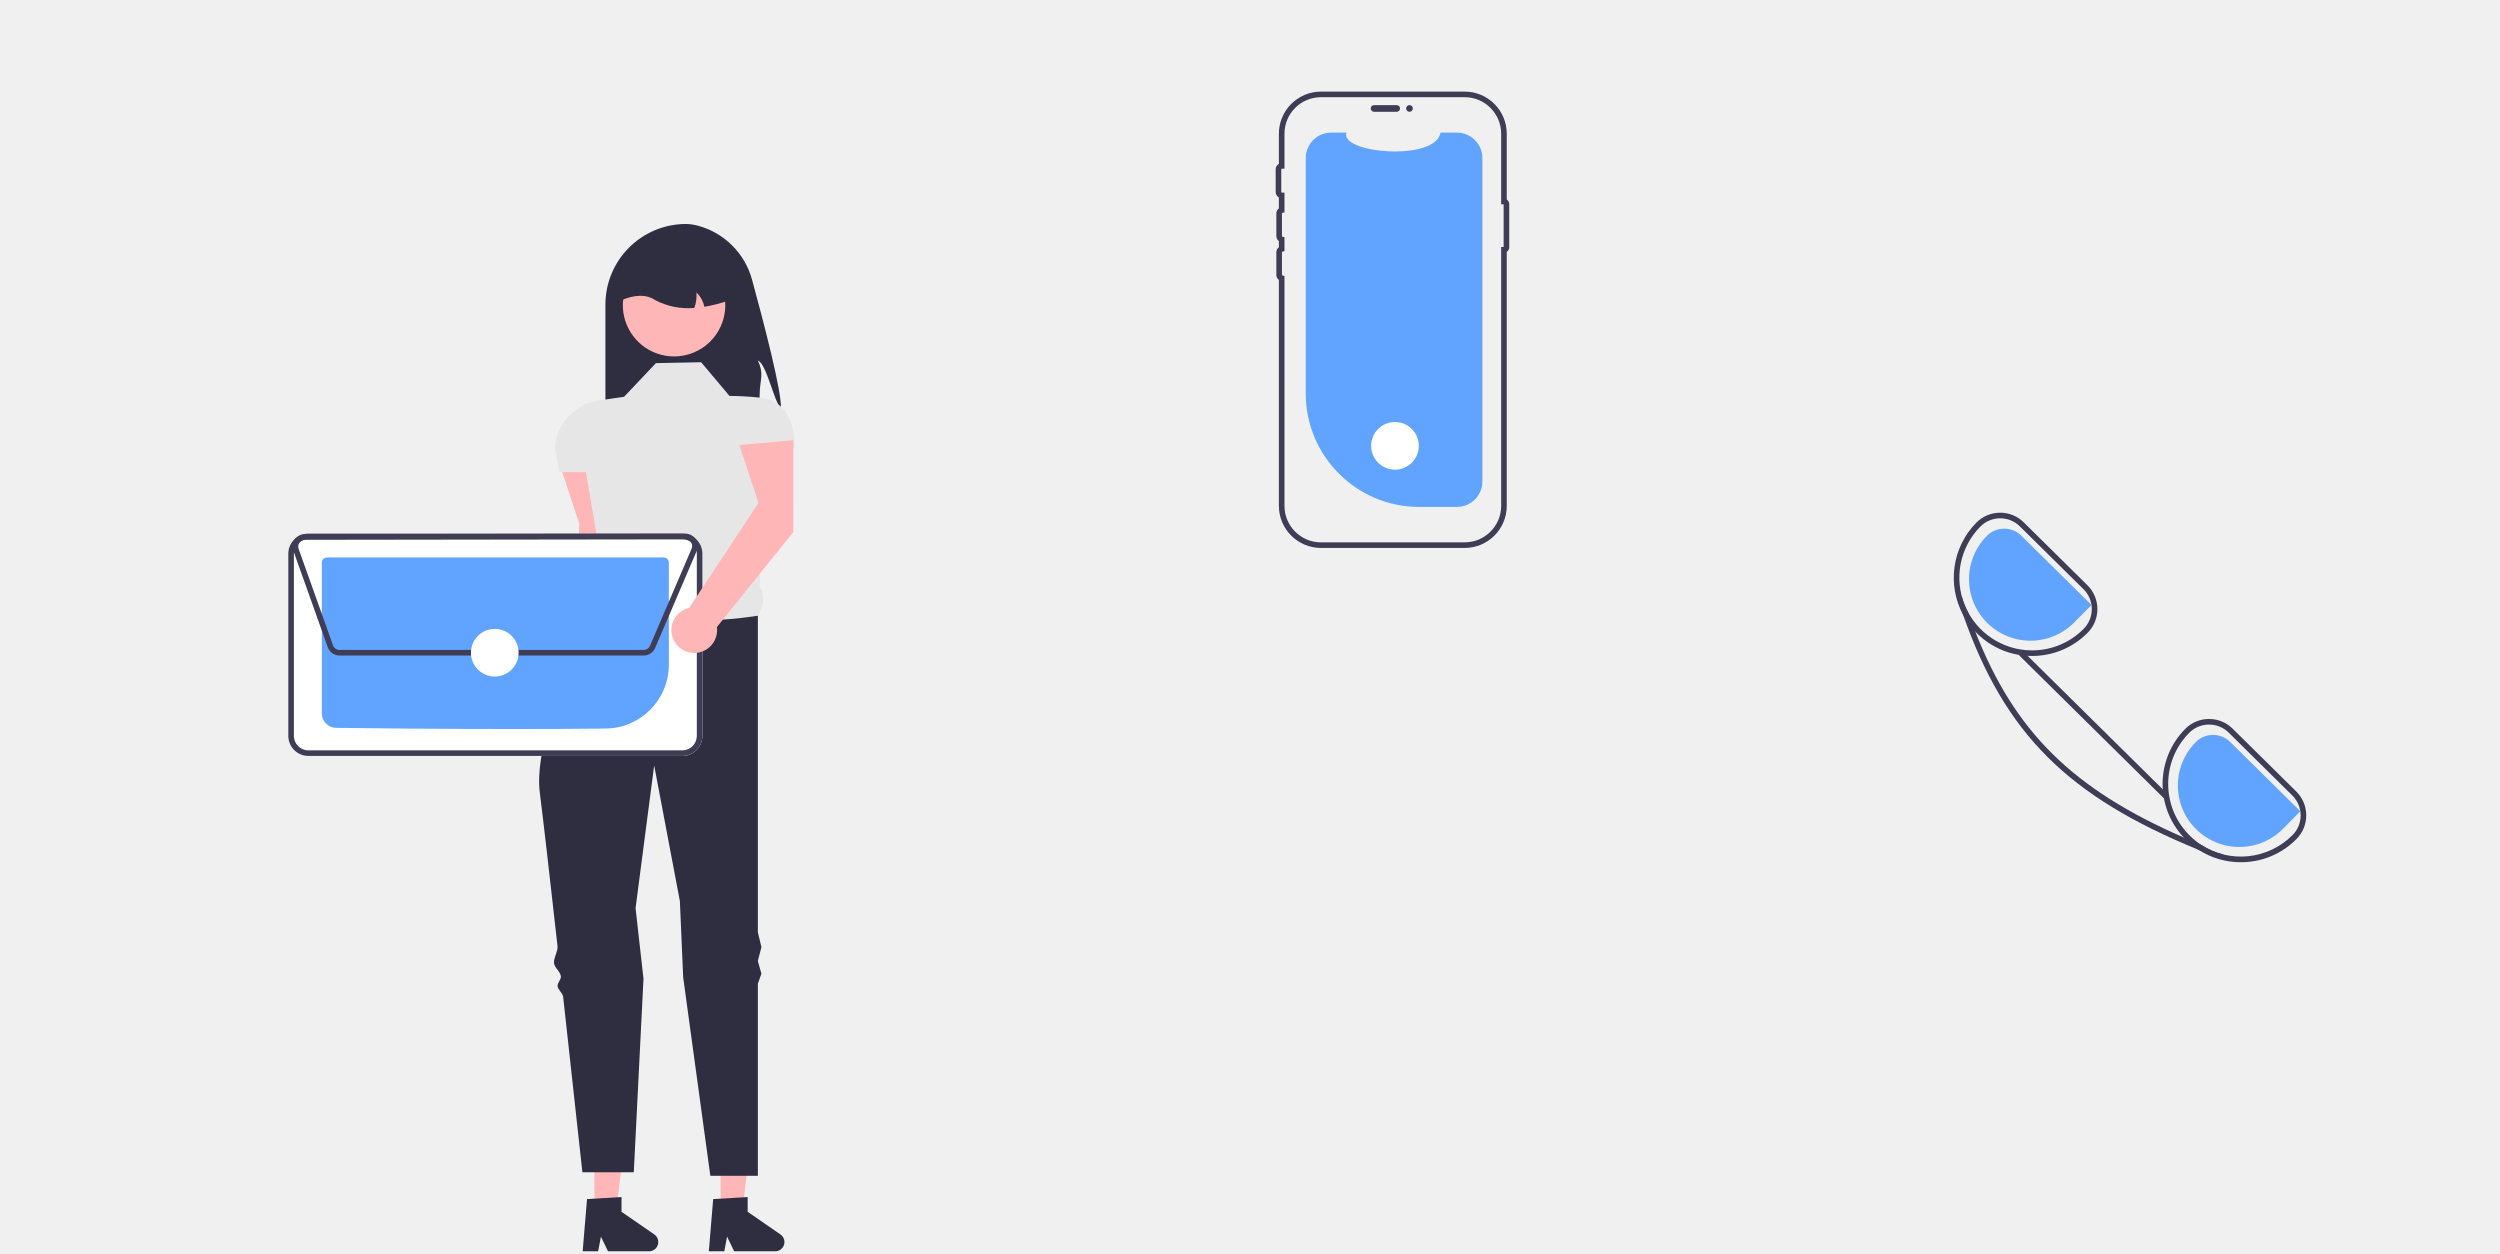
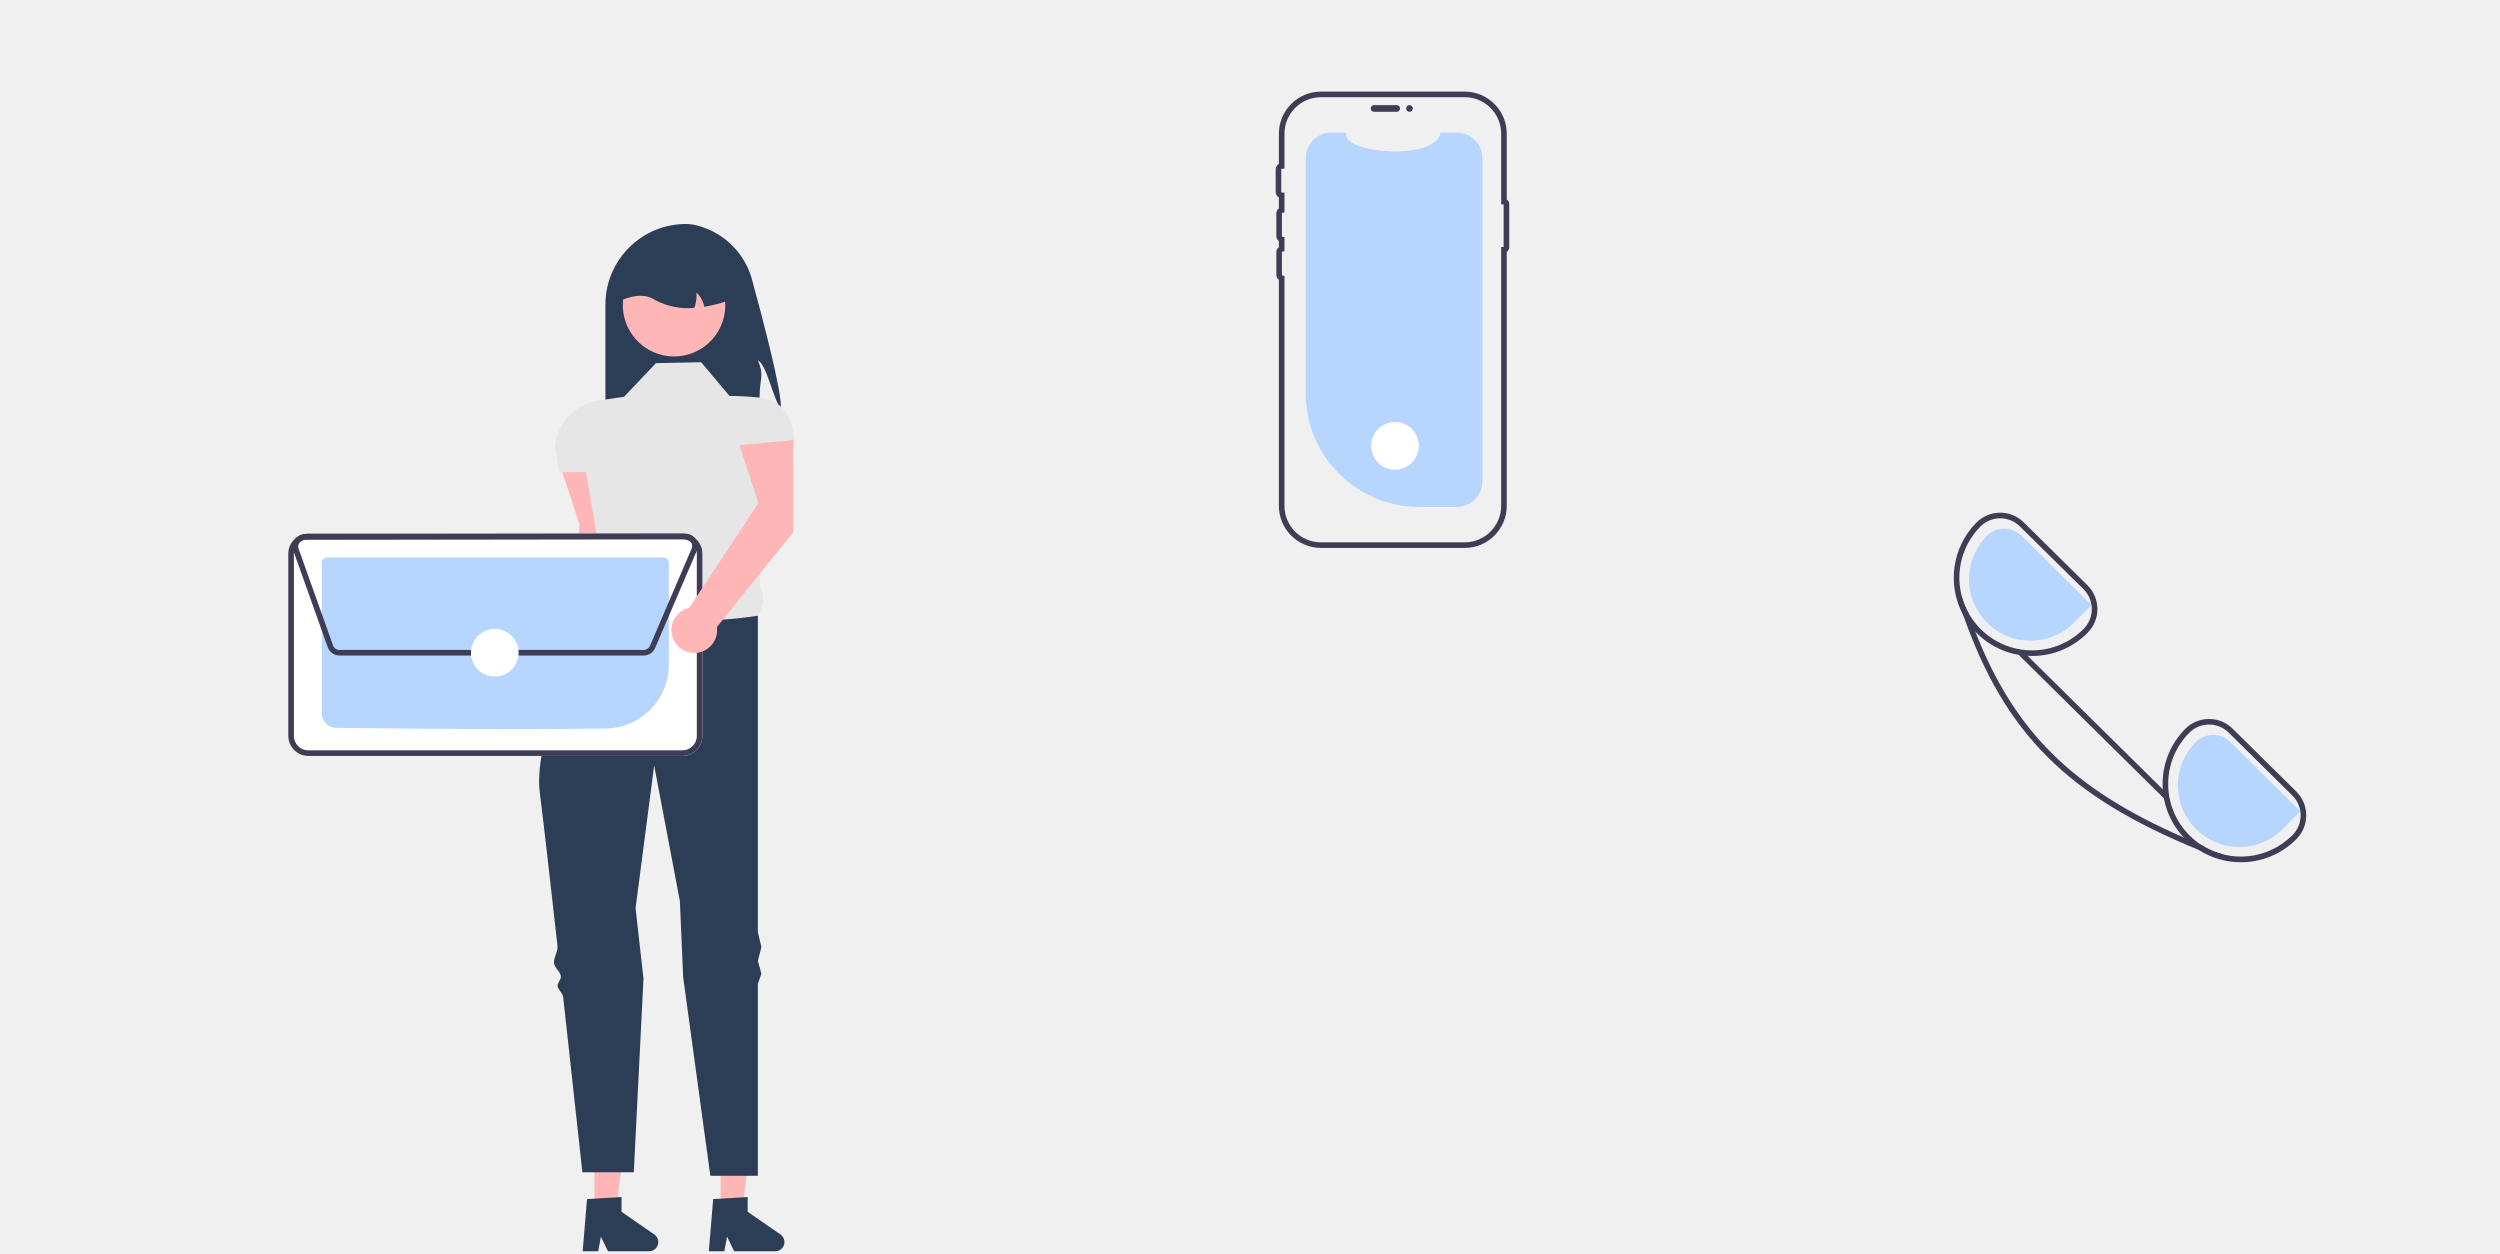
<svg xmlns="http://www.w3.org/2000/svg" width="894.249" height="448.282" viewBox="0 0 894.249 448.282" role="img" artist="Katerina Limpitsouni" source="https://undraw.co/">
  <path d="M447.37,674.141q-40.475,0-80.829-1.449c-38.44-1.381-78.19-2.808-115.136-23.299-25.845-14.333-48.735-37.329-66.194-66.504a223.77,223.77,0,0,1-25.369-63.604,261.476,261.476,0,0,1,.953-123.779,219.834,219.834,0,0,1,14.741-40.4c26.943-55.793,76.085-93.246,134.826-102.754a6.807,6.807,0,0,1,1.463-.031c.264.014.528.029.796.018l.346-.11a16.882,16.882,0,0,1,2.721-.698c90.594-13.487,186.365,13.802,276.952,78.914,70.042,50.351,162.868,77.464,283.781,82.889l1.717.09c33.66,1.934,66.218,15.811,94.16,40.133,27.579,24.006,48.287,56.034,59.884,92.624,1.426,4.461,2.733,9.104,3.884,13.801a26.039,26.039,0,0,1-6.941,24.69v.009l-.301.31c-.725.721-1.488,1.412-2.267,2.056l-.917.756c-7.727,6.365-13.83,11.394-21.135,15.299a64.983,64.983,0,0,1-15.419,5.821c-29.465,7.184-59.388,13.844-88.936,19.797-57.385,11.57-116.281,21.115-175.054,28.368A2269.141,2269.141,0,0,1,447.37,674.141Zm-136.232-419.845a3.507,3.507,0,0,0-.539.037c-58.192,9.419-106.869,46.504-133.544,101.745a217.624,217.624,0,0,0-14.595,40,259.188,259.188,0,0,0-.941,122.681,221.622,221.622,0,0,0,25.123,62.996c17.288,28.889,39.944,51.654,65.518,65.836,36.614,20.308,76.176,21.729,114.436,23.102a2266.314,2266.314,0,0,0,358.315-15.595c58.735-7.249,117.593-16.787,174.94-28.351,29.528-5.948,59.43-12.604,88.875-19.783a63.358,63.358,0,0,0,15.047-5.679c7.157-3.826,13.202-8.807,20.855-15.111l.917-.755c.67-.554,1.329-1.146,1.958-1.761l.181-.189c6.289-6.339,8.735-14.702,6.71-22.944v-.001c-1.139-4.646-2.432-9.24-3.844-13.655-23.69-74.746-84.974-127.569-152.496-131.447l-1.707-.09c-55.232-2.479-103.564-9.344-147.752-20.99-52.75-13.902-98.801-34.83-136.876-62.201-90.242-64.862-185.613-92.049-275.811-78.626a15.473,15.473,0,0,0-2.479.643l-.623.174a9.374,9.374,0,0,1-1.062-.013C311.537,254.307,311.335,254.296,311.138,254.296Z" transform="translate(-152.8755 -225.8589)" fill="#f0f0f0" />
-   <path d="M432.202,371.915c-2.498-2.397-5.053-15.762-8.242-17.118,2.384,5.269.653,6.663.64,12.446a39.123,39.123,0,0,1-1.141,9.745H369.435V334.825a28.847,28.847,0,0,1,28.848-28.848,17.214,17.214,0,0,1,4.276.626A27.428,27.428,0,0,1,421.909,326.007C426.028,341.061,432.578,366.119,432.202,371.915Z" transform="translate(-152.8755 -225.8589)" fill="#2f2e41" />
+   <path d="M432.202,371.915c-2.498-2.397-5.053-15.762-8.242-17.118,2.384,5.269.653,6.663.64,12.446a39.123,39.123,0,0,1-1.141,9.745H369.435V334.825a28.847,28.847,0,0,1,28.848-28.848,17.214,17.214,0,0,1,4.276.626A27.428,27.428,0,0,1,421.909,326.007C426.028,341.061,432.578,366.119,432.202,371.915Z" transform="translate(-152.8755 -225.8589)" fill="#2C3E55" />
  <path d="M372.605,423.782l.027-32.863L353.314,392.645l6.818,20.726-3.191,52.096a8.173,8.173,0,1,0,9.89,6.889Z" transform="translate(-152.8755 -225.8589)" fill="#ffb6b6" />
  <polygon points="257.746 432.76 265.55 432.759 269.263 402.657 257.744 402.657 257.746 432.76" fill="#ffb6b6" />
-   <path d="M407.978,654.769l12.337-.736v5.286l11.729,8.101a3.302,3.302,0,0,1-1.876,6.019H415.481L412.949,668.209l-.988,5.228h-5.538Z" transform="translate(-152.8755 -225.8589)" fill="#2f2e41" />
+   <path d="M407.978,654.769l12.337-.736v5.286l11.729,8.101a3.302,3.302,0,0,1-1.876,6.019H415.481L412.949,668.209l-.988,5.228h-5.538Z" transform="translate(-152.8755 -225.8589)" fill="#2C3E55" />
  <polygon points="212.62 432.76 220.425 432.759 224.137 402.657 212.619 402.657 212.62 432.76" fill="#ffb6b6" />
-   <path d="M362.853,654.769l12.337-.736v5.286l11.729,8.101a3.302,3.302,0,0,1-1.876,6.019H370.355l-2.532-5.228-.988,5.228H361.297Z" transform="translate(-152.8755 -225.8589)" fill="#2f2e41" />
+   <path d="M362.853,654.769l12.337-.736v5.286l11.729,8.101a3.302,3.302,0,0,1-1.876,6.019H370.355l-2.532-5.228-.988,5.228H361.297Z" transform="translate(-152.8755 -225.8589)" fill="#2C3E55" />
  <path d="M403.672,355.43l-16.167.317-11.412,12.046-9.149,1.342a18.266,18.266,0,0,0-15.577,16.897v0l1.585,8.706h9.51l5.502,32.303c-2.139,5.451-2.285,9.754,2.107,11.444l13.631,25.678L423.96,446.094c2.042-3.51,2.696-7.036.609-10.464l2.878-49.45h9.677v0c0-9.249-3.128-17.046-12.32-18.075a108.654,108.654,0,0,0-10.989-.629Z" transform="translate(-152.8755 -225.8589)" fill="#e6e6e6" />
-   <path d="M423.96,446.094s-39.309,6.974-53.891-7.608c0,0-1.48,2.513-3.711,6.682-.642,1.199-1.881,2.011-2.629,3.463-.68,1.32-2.429,2.942-3.17,4.439-.596,1.204.36,2.777-.26,4.078-7.468,15.664-16.193,37.759-14.322,52.348,1.206,9.409,3.698,31.302,6.322,54.816.205,1.837-1.455,4.197-1.249,6.049.194,1.746,2.255,2.984,2.45,4.734.129,1.162-1.31,2.348-1.181,3.508.141,1.273,1.85,2.522,1.991,3.79,3.594,32.468,6.886,62.781,6.886,62.781h18.386l3.469-69.232-2.835-25.236,6.657-51.038,9.193,48.502,1.183,27.297,9.715,70.975H423.96v-68.708l1.268-3.569-1.268-4.578,1.268-4.932-1.268-5.372Z" transform="translate(-152.8755 -225.8589)" fill="#2f2e41" />
+   <path d="M423.96,446.094s-39.309,6.974-53.891-7.608c0,0-1.48,2.513-3.711,6.682-.642,1.199-1.881,2.011-2.629,3.463-.68,1.32-2.429,2.942-3.17,4.439-.596,1.204.36,2.777-.26,4.078-7.468,15.664-16.193,37.759-14.322,52.348,1.206,9.409,3.698,31.302,6.322,54.816.205,1.837-1.455,4.197-1.249,6.049.194,1.746,2.255,2.984,2.45,4.734.129,1.162-1.31,2.348-1.181,3.508.141,1.273,1.85,2.522,1.991,3.79,3.594,32.468,6.886,62.781,6.886,62.781h18.386l3.469-69.232-2.835-25.236,6.657-51.038,9.193,48.502,1.183,27.297,9.715,70.975H423.96v-68.708l1.268-3.569-1.268-4.578,1.268-4.932-1.268-5.372Z" transform="translate(-152.8755 -225.8589)" fill="#2C3E55" />
  <path d="M408.634,346.055a18.326,18.326,0,1,1,3.175-15.314c.053.22.097.438.14.665A18.301,18.301,0,0,1,408.634,346.055Z" transform="translate(-152.8755 -225.8589)" fill="#ffb6b6" />
-   <path d="M404.813,335.598a9.633,9.633,0,0,0-2.815-5.104,13.142,13.142,0,0,1-.761,5.51,25.395,25.395,0,0,1-13.955-2.764c-3.233-2.194-7.348-2.004-12.141,0a17.75,17.75,0,0,1,17.752-17.752h3.17a17.756,17.756,0,0,1,17.752,17.752A52.852,52.852,0,0,1,404.813,335.598Z" transform="translate(-152.8755 -225.8589)" fill="#2f2e41" />
+   <path d="M404.813,335.598a9.633,9.633,0,0,0-2.815-5.104,13.142,13.142,0,0,1-.761,5.51,25.395,25.395,0,0,1-13.955-2.764c-3.233-2.194-7.348-2.004-12.141,0a17.75,17.75,0,0,1,17.752-17.752h3.17a17.756,17.756,0,0,1,17.752,17.752A52.852,52.852,0,0,1,404.813,335.598Z" transform="translate(-152.8755 -225.8589)" fill="#2C3E55" />
  <circle cx="113.249" cy="285" r="51" fill="#f0f0f0" />
  <circle cx="438.249" cy="51" r="51" fill="#f0f0f0" />
  <circle cx="843.249" cy="293" r="51" fill="#f0f0f0" />
-   <path d="M683.125,282.421V398.067A9.119,9.119,0,0,1,674.101,407.186a.802.802,0,0,1-.1.004H660.541a40.606,40.606,0,0,1-40.606-40.606v-84.163a9.123,9.123,0,0,1,9.123-9.123l5.454,0c-2.527,7.371,31.765,10.474,33.648,0l5.841,0A9.123,9.123,0,0,1,683.125,282.421Z" transform="translate(-152.8755 -225.8589)" fill="#61A4FF" />
+   <path d="M683.125,282.421V398.067A9.119,9.119,0,0,1,674.101,407.186a.802.802,0,0,1-.1.004H660.541a40.606,40.606,0,0,1-40.606-40.606v-84.163a9.123,9.123,0,0,1,9.123-9.123l5.454,0c-2.527,7.371,31.765,10.474,33.648,0l5.841,0A9.123,9.123,0,0,1,683.125,282.421Z" transform="translate(-152.8755 -225.8589)" fill="#B6D5FF" />
  <path d="M643.182,264.65a1.197,1.197,0,0,1,1.196-1.196h8.13a1.196,1.196,0,0,1,0,2.391h-8.13A1.197,1.197,0,0,1,643.182,264.65Z" transform="translate(-152.8755 -225.8589)" fill="#3f3d56" />
  <path d="M676.794,421.859h-51.416a15.063,15.063,0,0,1-15.046-15.046V325.972a2.187,2.187,0,0,1-.911-1.779v-8.13a2.186,2.186,0,0,1,.911-1.778v-2.182a2.186,2.186,0,0,1-.911-1.778v-8.131a2.186,2.186,0,0,1,.911-1.778v-3.944a2.184,2.184,0,0,1-1.15-1.93v-8.13a2.184,2.184,0,0,1,1.15-1.93V273.674A15.063,15.063,0,0,1,625.378,258.628h51.416a15.063,15.063,0,0,1,15.046,15.046V297.23a1.886,1.886,0,0,1,.886,1.598v15.503a1.887,1.887,0,0,1-.886,1.599V406.813A15.063,15.063,0,0,1,676.794,421.859ZM625.378,260.628a13.061,13.061,0,0,0-13.046,13.046v12.508l-.962.037a.195.195,0,0,0-.188.192V294.541a.196.196,0,0,0,.188.192l.962.037v7.049l-.761.188a.197.197,0,0,0-.15.187v8.131a.197.197,0,0,0,.15.187l.761.188v4.991l-.761.188a.197.197,0,0,0-.15.187v8.13a.197.197,0,0,0,.15.187l.761.188V406.813a13.061,13.061,0,0,0,13.046,13.046h51.416a13.061,13.061,0,0,0,13.046-13.046V314.217h.886V298.942h-.886V273.674a13.061,13.061,0,0,0-13.046-13.046Z" transform="translate(-152.8755 -225.8589)" fill="#3f3d56" />
  <circle cx="504.176" cy="38.791" r="1.196" fill="#3f3d56" />
  <path d="M396.956,496.262H263.168a7.188,7.188,0,0,1-7.17-7.169v-65.189a7.188,7.188,0,0,1,7.169-7.17H396.955a7.188,7.188,0,0,1,7.17,7.169v65.189A7.188,7.188,0,0,1,396.956,496.262Z" transform="translate(-152.8755 -225.8589)" fill="#fff" />
  <path d="M396.956,496.262H263.168a7.188,7.188,0,0,1-7.17-7.169v-65.189a7.188,7.188,0,0,1,7.169-7.17H396.955a7.188,7.188,0,0,1,7.17,7.169v65.189A7.188,7.188,0,0,1,396.956,496.262ZM263.168,418.734a5.185,5.185,0,0,0-5.17,5.171v65.187a5.185,5.185,0,0,0,5.171,5.17H396.954a5.185,5.185,0,0,0,5.171-5.171v-65.187a5.185,5.185,0,0,0-5.171-5.17Z" transform="translate(-152.8755 -225.8589)" fill="#3f3d56" />
-   <path d="M337.232,486.628c-26.386,0-53.899-.252-64.164-.416a5.176,5.176,0,0,1-5.07-5.155V427.095a1.83,1.83,0,0,1,1.823-1.828H390.297a1.829,1.829,0,0,1,1.827,1.823v36.612a22.842,22.842,0,0,1-22.457,22.752C360.1,486.579,348.771,486.628,337.232,486.628Z" transform="translate(-152.8755 -225.8589)" fill="#61A4FF" />
+   <path d="M337.232,486.628c-26.386,0-53.899-.252-64.164-.416a5.176,5.176,0,0,1-5.07-5.155V427.095a1.83,1.83,0,0,1,1.823-1.828H390.297a1.829,1.829,0,0,1,1.827,1.823v36.612a22.842,22.842,0,0,1-22.457,22.752C360.1,486.579,348.771,486.628,337.232,486.628Z" transform="translate(-152.8755 -225.8589)" fill="#B6D5FF" />
  <path d="M383.146,460.339H274.287a4.438,4.438,0,0,1-4.164-2.936l-12.321-34.566a4.423,4.423,0,0,1,4.158-5.907l136.072-.189a4.423,4.423,0,0,1,4.359,5.198l.105.044-.391.912-.004.009-14.895,34.755A4.41,4.41,0,0,1,383.146,460.339Zm14.892-41.598-136.075.189a2.423,2.423,0,0,0-2.278,3.235l12.321,34.565a2.433,2.433,0,0,0,2.282,1.608H383.146a2.413,2.413,0,0,0,2.222-1.467l14.896-34.756.732.314-.732-.314a2.421,2.421,0,0,0-2.226-3.375Z" transform="translate(-152.8755 -225.8589)" fill="#3f3d56" />
  <circle cx="176.983" cy="233.48" r="8.524" fill="#fff" />
  <circle cx="498.983" cy="159.48" r="8.524" fill="#fff" />
  <path d="M974.255,508.979l-22.77-22.48a11.884,11.884,0,0,0-8.43-3.46h-.08a11.914,11.914,0,0,0-8.46,3.56,27.991,27.991,0,0,0-.49,38.84c.24.26.49.51.74.76a27.248,27.248,0,0,0,4.56,3.65,27.676,27.676,0,0,0,15.11,4.43h.17a27.826,27.826,0,0,0,19.75-8.32,12.023,12.023,0,0,0-.1-16.98Zm-1.32,15.57a26.092,26.092,0,0,1-32.76,3.48,26.786,26.786,0,0,1-4.01-3.25,26.002,26.002,0,0,1-.23-36.77,9.913,9.913,0,0,1,7.06-2.97h.06a9.911,9.911,0,0,1,7.02,2.88l22.77,22.49a10.007,10.007,0,0,1,.09,14.14Z" transform="translate(-152.8755 -225.8589)" fill="#3f3d56" />
  <path d="M899.545,435.199l-22.77-22.49a11.926,11.926,0,0,0-8.43-3.46h-.07a11.947,11.947,0,0,0-8.47,3.57,28.077,28.077,0,0,0-4.72,33l.01.01a27.562,27.562,0,0,0,4.33,5.93c.19.22.41.44.63.66a27.835,27.835,0,0,0,19.67,8.08h.18a27.854,27.854,0,0,0,19.75-8.33,11.999,11.999,0,0,0-.11-16.97Zm-1.32,15.57a25.855,25.855,0,0,1-18.33,7.73h-.17a26,26,0,0,1-18.49-44.27,10.008,10.008,0,0,1,14.14-.09l22.77,22.48A10.019,10.019,0,0,1,898.225,450.769Z" transform="translate(-152.8755 -225.8589)" fill="#3f3d56" />
-   <path d="M975.71,516.046l-25.103-24.794a8.727,8.727,0,0,0-12.327.076,22,22,0,1,0,31.305,30.919Z" transform="translate(-152.8755 -225.8589)" fill="#61A4FF" />
-   <path d="M901.004,442.262l-25.103-24.794a8.727,8.727,0,0,0-12.327.076,22,22,0,1,0,31.305,30.919Z" transform="translate(-152.8755 -225.8589)" fill="#61A4FF" />
+   <path d="M975.71,516.046l-25.103-24.794a8.727,8.727,0,0,0-12.327.076,22,22,0,1,0,31.305,30.919Z" transform="translate(-152.8755 -225.8589)" fill="#B6D5FF" />
+   <path d="M901.004,442.262l-25.103-24.794a8.727,8.727,0,0,0-12.327.076,22,22,0,1,0,31.305,30.919Z" transform="translate(-152.8755 -225.8589)" fill="#B6D5FF" />
  <path d="M948.125,531.489l-.6,1.58q-4.23-1.605-8.2-3.22c-46.88-19.13-69.26-41.52-84.23-84.02l-.01-.01q-1.065-3-2.07-6.14l1.58-.51a25.542,25.542,0,0,0,2.3,5.78q1.23,3.495,2.53,6.81c14.07,35.87,34.82,56.37,74.6,73.68q3,1.305,6.15,2.59A26.087,26.087,0,0,0,948.125,531.489Z" transform="translate(-152.8755 -225.8589)" fill="#3f3d56" />
  <rect x="900.623" y="448.539" width="2.001" height="73" transform="translate(-229.9252 559.8239) rotate(-45.35527)" fill="#3f3d56" />
  <path d="M436.64,416.173l.027-32.863-19.318,1.726,6.818,20.726-24.747,37.514a8.173,8.173,0,1,0,9.89,6.889Z" transform="translate(-152.8755 -225.8589)" fill="#ffb6b6" />
</svg>
